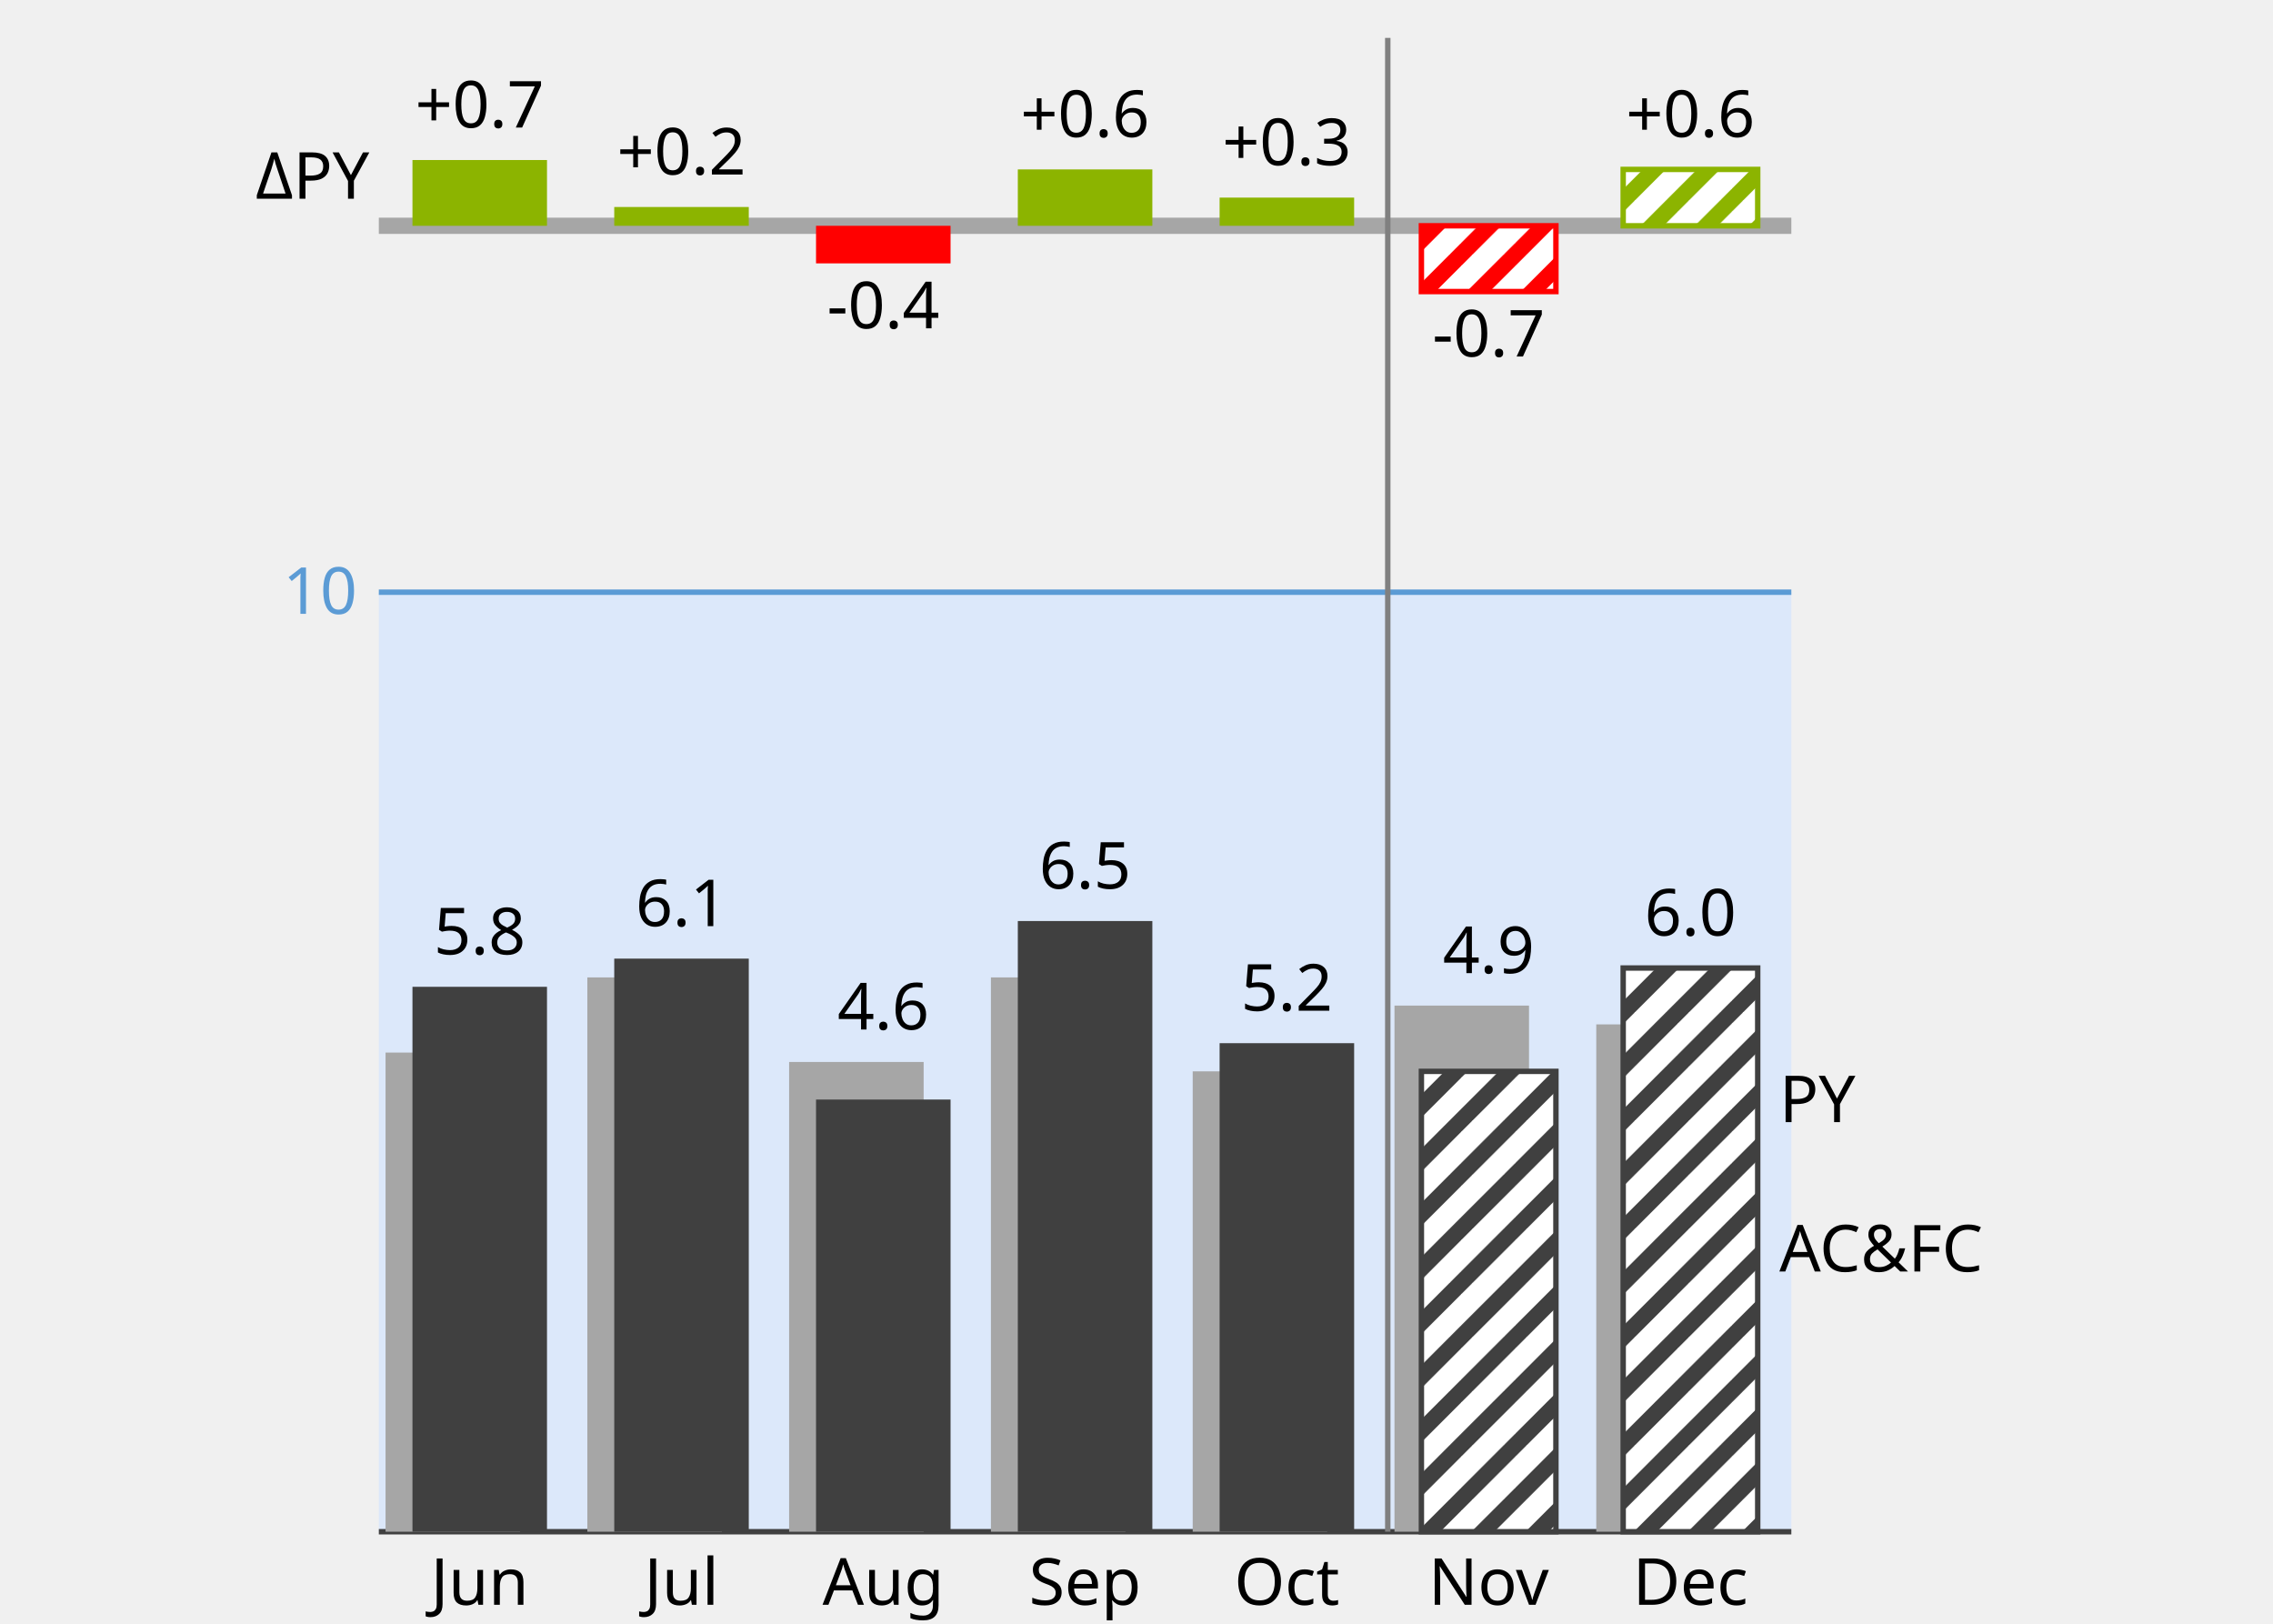
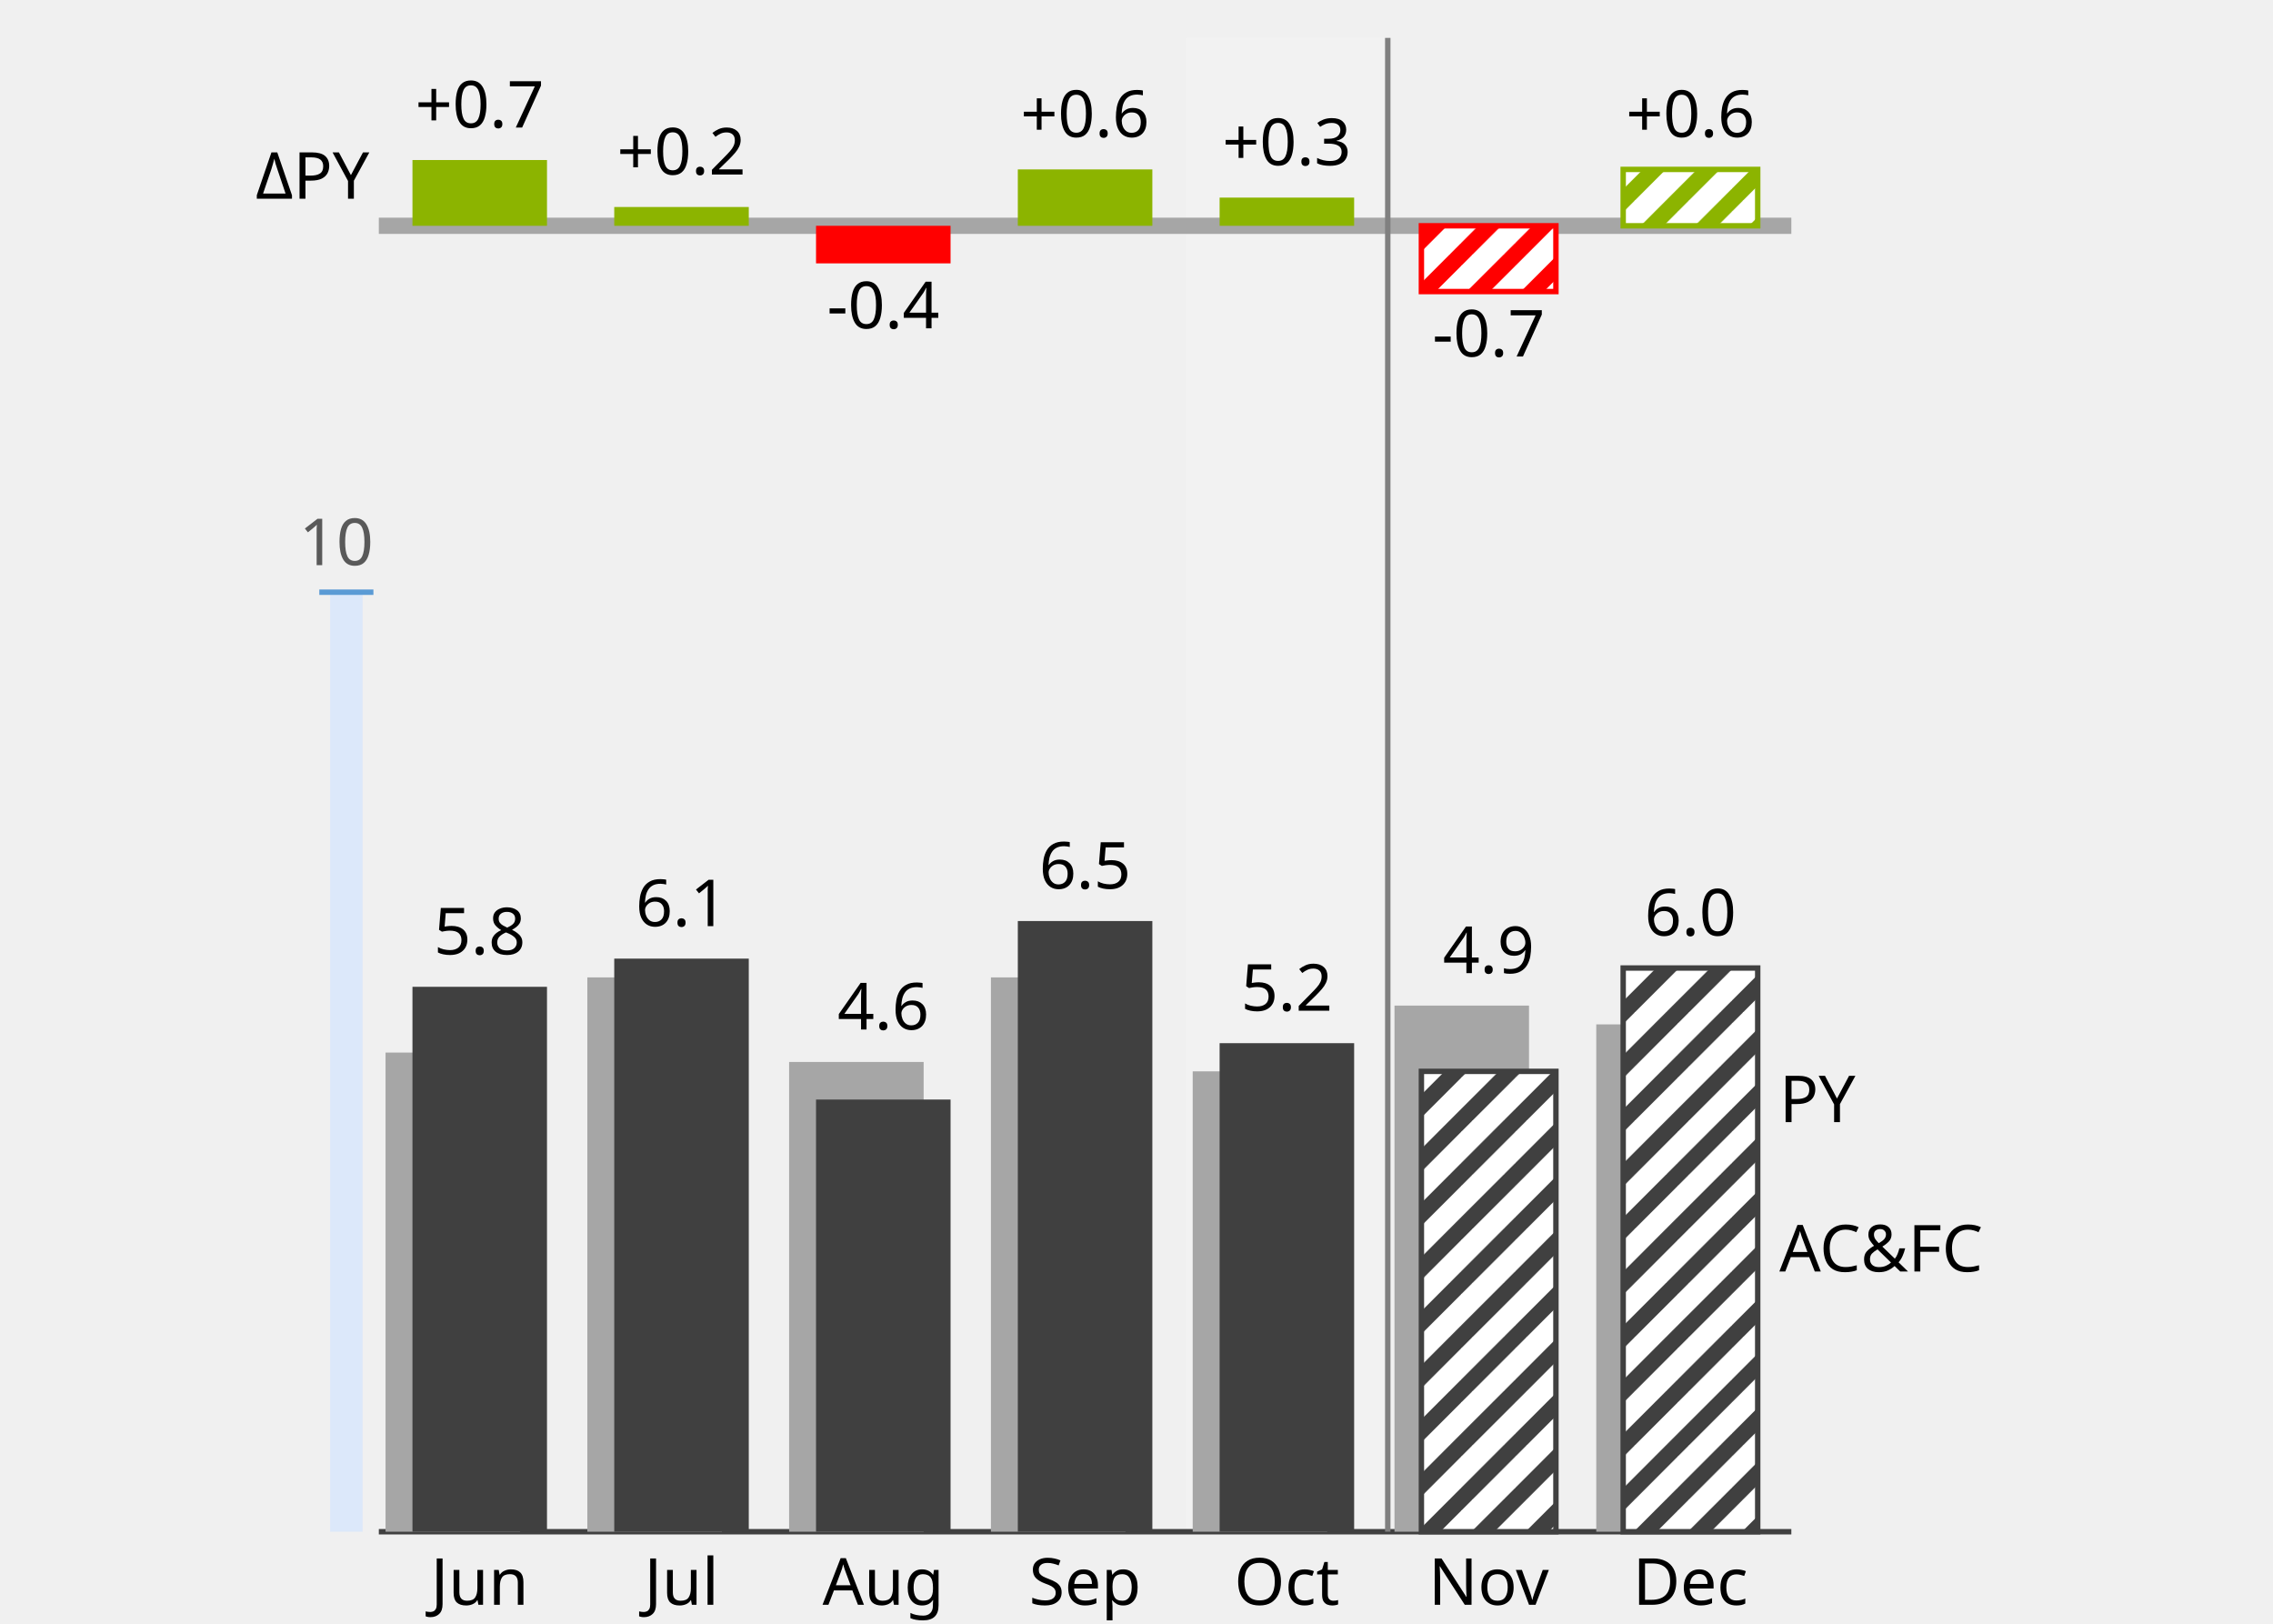
<svg xmlns="http://www.w3.org/2000/svg" version="1.1" class="marks" width="420" height="300" viewBox="0 0 420 300">
  <defs>
    <pattern id="pp-diagonal-stripe-3-404040-FFFFFF" patternUnits="userSpaceOnUse" width="10" height="10">
      <rect width="10" height="10" fill="#FFFFFF" />
      <path d="M-1,1 l2,-2 M0,10 l10,-10 M9,11 l2,-2" stroke="#404040" stroke-width="3" />
    </pattern>
    <pattern id="pp-diagonal-stripe-3-FF0000-FFFFFF" patternUnits="userSpaceOnUse" width="10" height="10">
      <rect width="10" height="10" fill="#FFFFFF" />
      <path d="M-1,1 l2,-2 M0,10 l10,-10 M9,11 l2,-2" stroke="#FF0000" stroke-width="3" />
    </pattern>
    <pattern id="pp-diagonal-stripe-3-8CB400-FFFFFF" patternUnits="userSpaceOnUse" width="10" height="10">
      <rect width="10" height="10" fill="#FFFFFF" />
      <path d="M-1,1 l2,-2 M0,10 l10,-10 M9,11 l2,-2" stroke="#8CB400" stroke-width="3" />
    </pattern>
  </defs>
  <g fill="none" stroke-miterlimit="4" transform="translate(70,7)">
    <g class="mark-group role-frame root" role="graphics-object" aria-roledescription="group mark container">
      <g transform="translate(0,0)">
        <path class="background" aria-hidden="true" d="M0,0h261v276h-261Z" />
        <g>
          <g class="mark-group role-axis" role="graphics-symbol" aria-roledescription="axis" aria-label="X-axis for a discrete scale with 7 values: Jun, Jul, Aug, Sep, Oct, Nov, Dec">
            <g transform="translate(0.5,276.5)">
              <path class="background" aria-hidden="true" d="M0,0h0v0h0Z" pointer-events="none" />
              <g>
                <g class="mark-text role-axis-label" pointer-events="none">
                  <text text-anchor="middle" transform="translate(18.14286,13)" font-family="Segoe UI" font-size="12px" fill="#000000" opacity="1">Jun</text>
                  <text text-anchor="middle" transform="translate(55.42857,13)" font-family="Segoe UI" font-size="12px" fill="#000000" opacity="1">Jul</text>
                  <text text-anchor="middle" transform="translate(92.71429,13)" font-family="Segoe UI" font-size="12px" fill="#000000" opacity="1">Aug</text>
                  <text text-anchor="middle" transform="translate(130,13)" font-family="Segoe UI" font-size="12px" fill="#000000" opacity="1">Sep</text>
                  <text text-anchor="middle" transform="translate(167.2857,13)" font-family="Segoe UI" font-size="12px" fill="#000000" opacity="1">Oct</text>
                  <text text-anchor="middle" transform="translate(204.5714,13)" font-family="Segoe UI" font-size="12px" fill="#000000" opacity="1">Nov</text>
                  <text text-anchor="middle" transform="translate(241.8571,13)" font-family="Segoe UI" font-size="12px" fill="#000000" opacity="1">Dec</text>
                </g>
              </g>
              <path class="foreground" aria-hidden="true" d="" pointer-events="none" display="none" />
            </g>
          </g>
          <g class="mark-symbol role-mark layer_0_marks" role="graphics-object" aria-roledescription="symbol mark container">
            <path aria-label="Period: Jun" role="graphics-symbol" aria-roledescription="point" transform="translate(18.64286,0)" d="M2.739,0A2.739,2.739,0,1,1,-2.739,0A2.739,2.739,0,1,1,2.739,0" stroke="#4c78a8" stroke-width="2" opacity="0" />
            <path aria-label="Period: Jul" role="graphics-symbol" aria-roledescription="point" transform="translate(55.92857,0)" d="M2.739,0A2.739,2.739,0,1,1,-2.739,0A2.739,2.739,0,1,1,2.739,0" stroke="#4c78a8" stroke-width="2" opacity="0" />
            <path aria-label="Period: Aug" role="graphics-symbol" aria-roledescription="point" transform="translate(93.21429,0)" d="M2.739,0A2.739,2.739,0,1,1,-2.739,0A2.739,2.739,0,1,1,2.739,0" stroke="#4c78a8" stroke-width="2" opacity="0" />
            <path aria-label="Period: Sep" role="graphics-symbol" aria-roledescription="point" transform="translate(130.5,0)" d="M2.739,0A2.739,2.739,0,1,1,-2.739,0A2.739,2.739,0,1,1,2.739,0" stroke="#4c78a8" stroke-width="2" opacity="0" />
            <path aria-label="Period: Oct" role="graphics-symbol" aria-roledescription="point" transform="translate(167.7857,0)" d="M2.739,0A2.739,2.739,0,1,1,-2.739,0A2.739,2.739,0,1,1,2.739,0" stroke="#4c78a8" stroke-width="2" opacity="0" />
            <path aria-label="Period: Nov" role="graphics-symbol" aria-roledescription="point" transform="translate(205.0714,0)" d="M2.739,0A2.739,2.739,0,1,1,-2.739,0A2.739,2.739,0,1,1,2.739,0" stroke="#4c78a8" stroke-width="2" opacity="0" />
            <path aria-label="Period: Dec" role="graphics-symbol" aria-roledescription="point" transform="translate(242.3571,0)" d="M2.739,0A2.739,2.739,0,1,1,-2.739,0A2.739,2.739,0,1,1,2.739,0" stroke="#4c78a8" stroke-width="2" opacity="0" />
          </g>
          <g class="mark-rule role-mark layer_1_marks" role="graphics-symbol" aria-roledescription="rule mark container" />
          <g class="mark-rect role-mark layer_2_marks" role="graphics-object" aria-roledescription="rect mark container">
            <path aria-label="Period: Jun" role="graphics-symbol" aria-roledescription="bar" d="M1.7763568394002505e-14,0h37.286v276h-37.286Z" opacity="1" />
            <path aria-label="Period: Jul" role="graphics-symbol" aria-roledescription="bar" d="M37.286,0h37.286v276h-37.286Z" opacity="1" />
            <path aria-label="Period: Aug" role="graphics-symbol" aria-roledescription="bar" d="M74.571,0h37.286v276h-37.286Z" opacity="1" />
            <path aria-label="Period: Sep" role="graphics-symbol" aria-roledescription="bar" d="M111.857,0h37.286v276h-37.286Z" opacity="1" />
-             <path aria-label="Period: Oct" role="graphics-symbol" aria-roledescription="bar" d="M149.143,0h37.286v276h-37.286Z" opacity="1" />
+             <path aria-label="Period: Oct" role="graphics-symbol" aria-roledescription="bar" d="M149.143,0h37.286v276h-37.286Z" fill="#F2F2F2" opacity="1" />
            <path aria-label="Period: Nov" role="graphics-symbol" aria-roledescription="bar" d="M186.429,0h37.286v276h-37.286Z" opacity="1" />
            <path aria-label="Period: Dec" role="graphics-symbol" aria-roledescription="bar" d="M223.714,0h37.286v276h-37.286Z" opacity="1" />
          </g>
          <g class="mark-rect role-mark layer_3_marks" role="graphics-symbol" aria-roledescription="rect mark container">
-             <path d="M0,102.415h261v173.585h-261Z" fill="#DCE8FA" />
+             <path d="M-9,102.415h6v173.585h-6Z" fill="#DCE8FA" />
          </g>
          <g class="mark-rule role-mark layer_4_marks" role="graphics-symbol" aria-roledescription="rule mark container">
-             <line transform="translate(0,102.4151)" x2="261" y2="0" stroke="#5B9BD5" stroke-width="1" />
+             <line transform="translate(-11,102.4151)" x2="10" y2="0" stroke="#5B9BD5" stroke-width="1" />
          </g>
          <g class="mark-rule role-mark layer_5_marks" role="graphics-symbol" aria-roledescription="rule mark container">
            <line transform="translate(0,276)" x2="261" y2="0" stroke="#404040" stroke-width="1" />
          </g>
          <g class="mark-rule role-mark layer_6_marks" role="graphics-symbol" aria-roledescription="rule mark container">
            <line transform="translate(0,34.71698)" x2="261" y2="0" stroke="#A6A6A6" stroke-width="3" />
          </g>
          <g class="mark-rule role-mark layer_7_marks" role="graphics-symbol" aria-roledescription="rule mark container" />
          <g class="mark-rule role-mark layer_8_marks" role="graphics-symbol" aria-roledescription="rule mark container" />
          <g class="mark-rule role-mark layer_9_marks" role="graphics-object" aria-roledescription="rule mark container">
            <line aria-label="Period: Nov" role="graphics-symbol" aria-roledescription="rule mark" transform="translate(186.4286,0)" x2="0" y2="276" stroke="#808080" stroke-width="1" />
          </g>
          <g class="mark-rect role-mark layer_10_marks" role="graphics-object" aria-roledescription="rect mark container">
            <path aria-label="Period: Jun" role="graphics-symbol" aria-roledescription="bar" d="M1.242,187.472h24.858v88.528h-24.858Z" fill="#A6A6A6" stroke-width="1" />
            <path aria-label="Period: Jul" role="graphics-symbol" aria-roledescription="bar" d="M38.528,173.585h24.858v102.415h-24.858Z" fill="#A6A6A6" stroke-width="1" />
            <path aria-label="Period: Aug" role="graphics-symbol" aria-roledescription="bar" d="M75.813,189.208h24.858v86.792h-24.858Z" fill="#A6A6A6" stroke-width="1" />
            <path aria-label="Period: Sep" role="graphics-symbol" aria-roledescription="bar" d="M113.099,173.585h24.858v102.415h-24.858Z" fill="#A6A6A6" stroke-width="1" />
            <path aria-label="Period: Oct" role="graphics-symbol" aria-roledescription="bar" d="M150.385,190.943h24.858v85.057h-24.858Z" fill="#A6A6A6" stroke-width="1" />
            <path aria-label="Period: Nov" role="graphics-symbol" aria-roledescription="bar" d="M187.671,178.792h24.858v97.208h-24.858Z" fill="#A6A6A6" stroke-width="1" />
            <path aria-label="Period: Dec" role="graphics-symbol" aria-roledescription="bar" d="M224.956,182.264h24.858v93.736h-24.858Z" fill="#A6A6A6" stroke-width="1" />
          </g>
          <g class="mark-rect role-mark layer_11_marks" role="graphics-object" aria-roledescription="rect mark container">
            <path aria-label="Period: Nov" role="graphics-symbol" aria-roledescription="bar" d="M192.642,190.943h24.858v85.057h-24.858Z" fill="#FFFFFF" />
            <path aria-label="Period: Dec" role="graphics-symbol" aria-roledescription="bar" d="M229.928,171.849h24.858v104.151h-24.858Z" fill="#FFFFFF" />
          </g>
          <g class="mark-rect role-mark layer_12_marks" role="graphics-object" aria-roledescription="rect mark container">
            <path aria-label="Period: Jun; AC&amp;FC: 5.8; Δ: +0.7" role="graphics-symbol" aria-roledescription="bar" d="M6.214,175.321h24.858v100.679h-24.858Z" fill="#404040" stroke-width="1" opacity="1" />
            <path aria-label="Period: Jul; AC&amp;FC: 6.1; Δ: +0.2" role="graphics-symbol" aria-roledescription="bar" d="M43.499,170.113h24.858v105.887h-24.858Z" fill="#404040" stroke-width="1" opacity="1" />
            <path aria-label="Period: Aug; AC&amp;FC: 4.6; Δ: -0.4" role="graphics-symbol" aria-roledescription="bar" d="M80.785,196.151h24.858v79.849h-24.858Z" fill="#404040" stroke-width="1" opacity="1" />
            <path aria-label="Period: Sep; AC&amp;FC: 6.5; Δ: +0.6" role="graphics-symbol" aria-roledescription="bar" d="M118.071,163.17h24.858v112.83h-24.858Z" fill="#404040" stroke-width="1" opacity="1" />
            <path aria-label="Period: Oct; AC&amp;FC: 5.2; Δ: +0.3" role="graphics-symbol" aria-roledescription="bar" d="M155.357,185.736h24.858v90.264h-24.858Z" fill="#404040" stroke-width="1" opacity="1" />
            <path aria-label="Period: Nov; AC&amp;FC: 4.9; Δ: -0.7" role="graphics-symbol" aria-roledescription="bar" d="M192.642,190.943h24.858v85.057h-24.858Z" fill="url(#pp-diagonal-stripe-3-404040-FFFFFF)" stroke="#404040" stroke-width="1" opacity="1" />
            <path aria-label="Period: Dec; AC&amp;FC: 6.0; Δ: +0.6" role="graphics-symbol" aria-roledescription="bar" d="M229.928,171.849h24.858v104.151h-24.858Z" fill="url(#pp-diagonal-stripe-3-404040-FFFFFF)" stroke="#404040" stroke-width="1" opacity="1" />
          </g>
          <g class="mark-symbol role-mark layer_13_marks" role="graphics-symbol" aria-roledescription="symbol mark container" />
          <g class="mark-text role-mark layer_14_marks" role="graphics-object" aria-roledescription="text mark container">
            <text aria-label="Period: Jun" role="graphics-symbol" aria-roledescription="text mark" text-anchor="middle" transform="translate(18.64286,169.3208)" font-family="Segoe UI" font-size="12px" fill="#000000">5.8</text>
            <text aria-label="Period: Jul" role="graphics-symbol" aria-roledescription="text mark" text-anchor="middle" transform="translate(55.92857,164.1132)" font-family="Segoe UI" font-size="12px" fill="#000000">6.1</text>
            <text aria-label="Period: Aug" role="graphics-symbol" aria-roledescription="text mark" text-anchor="middle" transform="translate(93.21429,183.2075)" font-family="Segoe UI" font-size="12px" fill="#000000">4.6</text>
            <text aria-label="Period: Sep" role="graphics-symbol" aria-roledescription="text mark" text-anchor="middle" transform="translate(130.5,157.1698)" font-family="Segoe UI" font-size="12px" fill="#000000">6.5</text>
            <text aria-label="Period: Oct" role="graphics-symbol" aria-roledescription="text mark" text-anchor="middle" transform="translate(167.7857,179.7358)" font-family="Segoe UI" font-size="12px" fill="#000000">5.2</text>
            <text aria-label="Period: Nov" role="graphics-symbol" aria-roledescription="text mark" text-anchor="middle" transform="translate(205.0714,172.7925)" font-family="Segoe UI" font-size="12px" fill="#000000">4.9</text>
            <text aria-label="Period: Dec" role="graphics-symbol" aria-roledescription="text mark" text-anchor="middle" transform="translate(242.3571,165.8491)" font-family="Segoe UI" font-size="12px" fill="#000000">6.0</text>
          </g>
          <g class="mark-symbol role-mark layer_15_marks" role="graphics-symbol" aria-roledescription="symbol mark container" />
          <g class="mark-text role-mark layer_16_marks" role="graphics-object" aria-roledescription="text mark container" />
          <g class="mark-rect role-mark layer_17_marks" role="graphics-object" aria-roledescription="rect mark container">
            <path aria-label="Period: Jun" role="graphics-symbol" aria-roledescription="bar" d="M6.214,22.566h24.858v12.151h-24.858Z" fill="#8CB400" stroke-width="1" opacity="1" />
            <path aria-label="Period: Jul" role="graphics-symbol" aria-roledescription="bar" d="M43.499,31.245h24.858v3.472h-24.858Z" fill="#8CB400" stroke-width="1" opacity="1" />
            <path aria-label="Period: Aug" role="graphics-symbol" aria-roledescription="bar" d="M80.785,34.717h24.858v6.943h-24.858Z" fill="#FF0000" stroke-width="1" opacity="1" />
            <path aria-label="Period: Sep" role="graphics-symbol" aria-roledescription="bar" d="M118.071,24.302h24.858v10.415h-24.858Z" fill="#8CB400" stroke-width="1" opacity="1" />
            <path aria-label="Period: Oct" role="graphics-symbol" aria-roledescription="bar" d="M155.357,29.509h24.858v5.208h-24.858Z" fill="#8CB400" stroke-width="1" opacity="1" />
            <path aria-label="Period: Nov" role="graphics-symbol" aria-roledescription="bar" d="M192.642,34.717h24.858v12.151h-24.858Z" fill="url(#pp-diagonal-stripe-3-FF0000-FFFFFF)" stroke="#FF0000" stroke-width="1" opacity="1" />
            <path aria-label="Period: Dec" role="graphics-symbol" aria-roledescription="bar" d="M229.928,24.302h24.858v10.415h-24.858Z" fill="url(#pp-diagonal-stripe-3-8CB400-FFFFFF)" stroke="#8CB400" stroke-width="1" opacity="1" />
          </g>
          <g class="mark-text role-mark layer_18_marks" role="graphics-object" aria-roledescription="text mark container">
            <text aria-label="Period: Jun" role="graphics-symbol" aria-roledescription="text mark" text-anchor="middle" transform="translate(18.64286,16.56604)" font-family="Segoe UI" font-size="12px" fill="#000000">+0.7</text>
            <text aria-label="Period: Jul" role="graphics-symbol" aria-roledescription="text mark" text-anchor="middle" transform="translate(55.92857,25.24528)" font-family="Segoe UI" font-size="12px" fill="#000000">+0.2</text>
            <text aria-label="Period: Aug" role="graphics-symbol" aria-roledescription="text mark" text-anchor="middle" transform="translate(93.21429,53.66038)" font-family="Segoe UI" font-size="12px" fill="#000000">-0.4</text>
            <text aria-label="Period: Sep" role="graphics-symbol" aria-roledescription="text mark" text-anchor="middle" transform="translate(130.5,18.30189)" font-family="Segoe UI" font-size="12px" fill="#000000">+0.6</text>
            <text aria-label="Period: Oct" role="graphics-symbol" aria-roledescription="text mark" text-anchor="middle" transform="translate(167.7857,23.50943)" font-family="Segoe UI" font-size="12px" fill="#000000">+0.3</text>
            <text aria-label="Period: Nov" role="graphics-symbol" aria-roledescription="text mark" text-anchor="middle" transform="translate(205.0714,58.86792)" font-family="Segoe UI" font-size="12px" fill="#000000">-0.7</text>
            <text aria-label="Period: Dec" role="graphics-symbol" aria-roledescription="text mark" text-anchor="middle" transform="translate(242.3571,18.30189)" font-family="Segoe UI" font-size="12px" fill="#000000">+0.6</text>
          </g>
-           <g class="mark-text role-mark layer_19_marks" role="graphics-object" aria-roledescription="text mark container" />
-           <g class="mark-text role-mark layer_20_marks" role="graphics-object" aria-roledescription="text mark container" />
-           <g class="mark-text role-mark layer_21_marks" role="graphics-object" aria-roledescription="text mark container">
+           <g class="mark-text role-mark layer_19_marks" role="graphics-object" aria-roledescription="text mark container">
            <text aria-label="Period: Jun" role="graphics-symbol" aria-roledescription="text mark" text-anchor="end" transform="translate(-1.758013,29.71698)" font-family="Segoe UI" font-size="12px" fill="#000000">ΔPY</text>
          </g>
-           <g class="mark-text role-mark layer_22_marks" role="graphics-object" aria-roledescription="text mark container">
+           <g class="mark-text role-mark layer_20_marks" role="graphics-object" aria-roledescription="text mark container">
            <text aria-label="Period: Dec" role="graphics-symbol" aria-roledescription="text mark" text-anchor="start" transform="translate(258.7863,200.3245)" font-family="Segoe UI" font-size="12px" fill="#000000">PY</text>
            <text aria-label="Period: Dec" role="graphics-symbol" aria-roledescription="text mark" text-anchor="start" transform="translate(258.7863,227.9245)" font-family="Segoe UI" font-size="12px" fill="#000000">AC&amp;FC</text>
          </g>
-           <g class="mark-text role-mark layer_23_marks" role="graphics-object" aria-roledescription="text mark container">
-             <text text-anchor="end" transform="translate(-4,106.4151)" font-family="Segoe UI" font-size="12px" fill="#5B9BD5">10</text>
+           <g class="mark-text role-mark layer_21_marks" role="graphics-object" aria-roledescription="text mark container">
+             <text text-anchor="end" transform="translate(-1,97.41509)" font-family="Segoe UI" font-size="12px" fill="#595959">10</text>
          </g>
+           <g class="mark-rule role-mark layer_22_marks" role="graphics-symbol" aria-roledescription="rule mark container" />
+           <g class="mark-rule role-mark layer_23_marks" role="graphics-symbol" aria-roledescription="rule mark container" />
          <g class="mark-rule role-mark layer_24_marks" role="graphics-symbol" aria-roledescription="rule mark container" />
          <g class="mark-rule role-mark layer_25_marks" role="graphics-symbol" aria-roledescription="rule mark container" />
-           <g class="mark-rule role-mark layer_26_marks" role="graphics-symbol" aria-roledescription="rule mark container" />
-           <g class="mark-rule role-mark layer_27_marks" role="graphics-symbol" aria-roledescription="rule mark container" />
+           <g class="mark-symbol role-mark layer_26_marks" role="graphics-symbol" aria-roledescription="symbol mark container" />
+           <g class="mark-symbol role-mark layer_27_marks" role="graphics-symbol" aria-roledescription="symbol mark container" />
          <g class="mark-symbol role-mark layer_28_marks" role="graphics-symbol" aria-roledescription="symbol mark container" />
          <g class="mark-symbol role-mark layer_29_marks" role="graphics-symbol" aria-roledescription="symbol mark container" />
          <g class="mark-text role-mark layer_30_marks" role="graphics-object" aria-roledescription="text mark container" />
          <g class="mark-text role-mark layer_31_marks" role="graphics-object" aria-roledescription="text mark container" />
        </g>
        <path class="foreground" aria-hidden="true" d="" display="none" />
      </g>
    </g>
  </g>
</svg>
